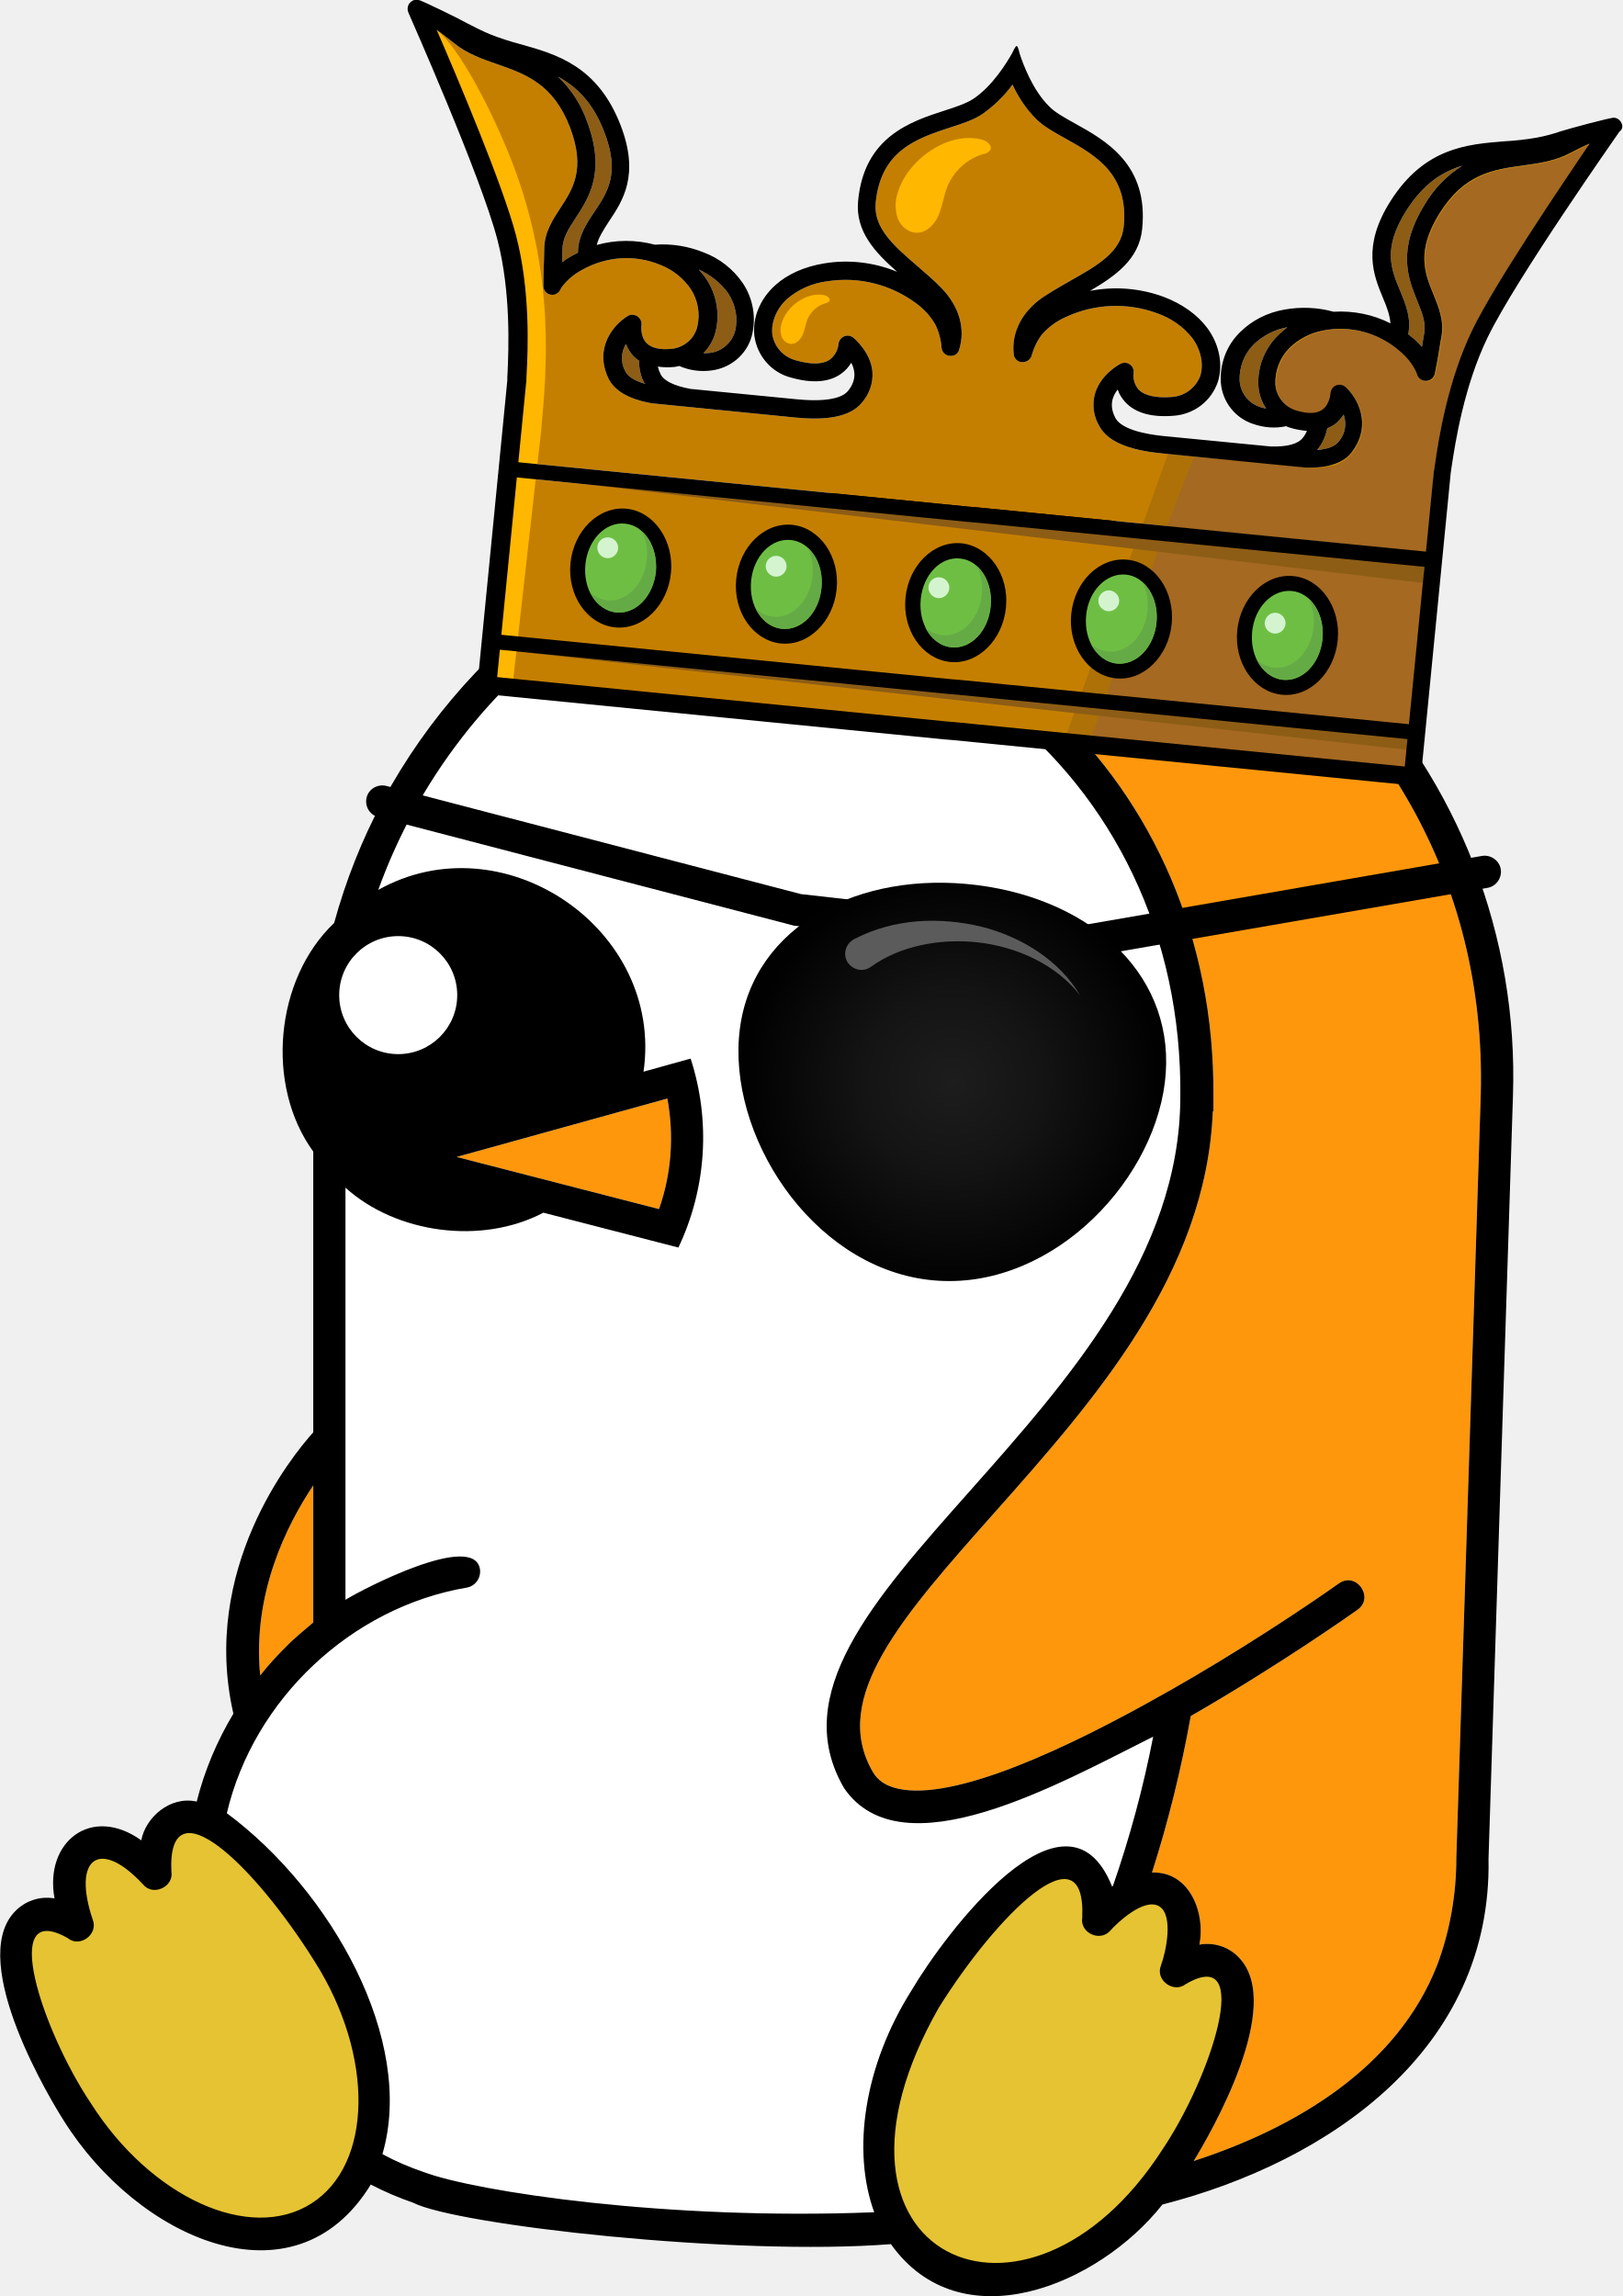
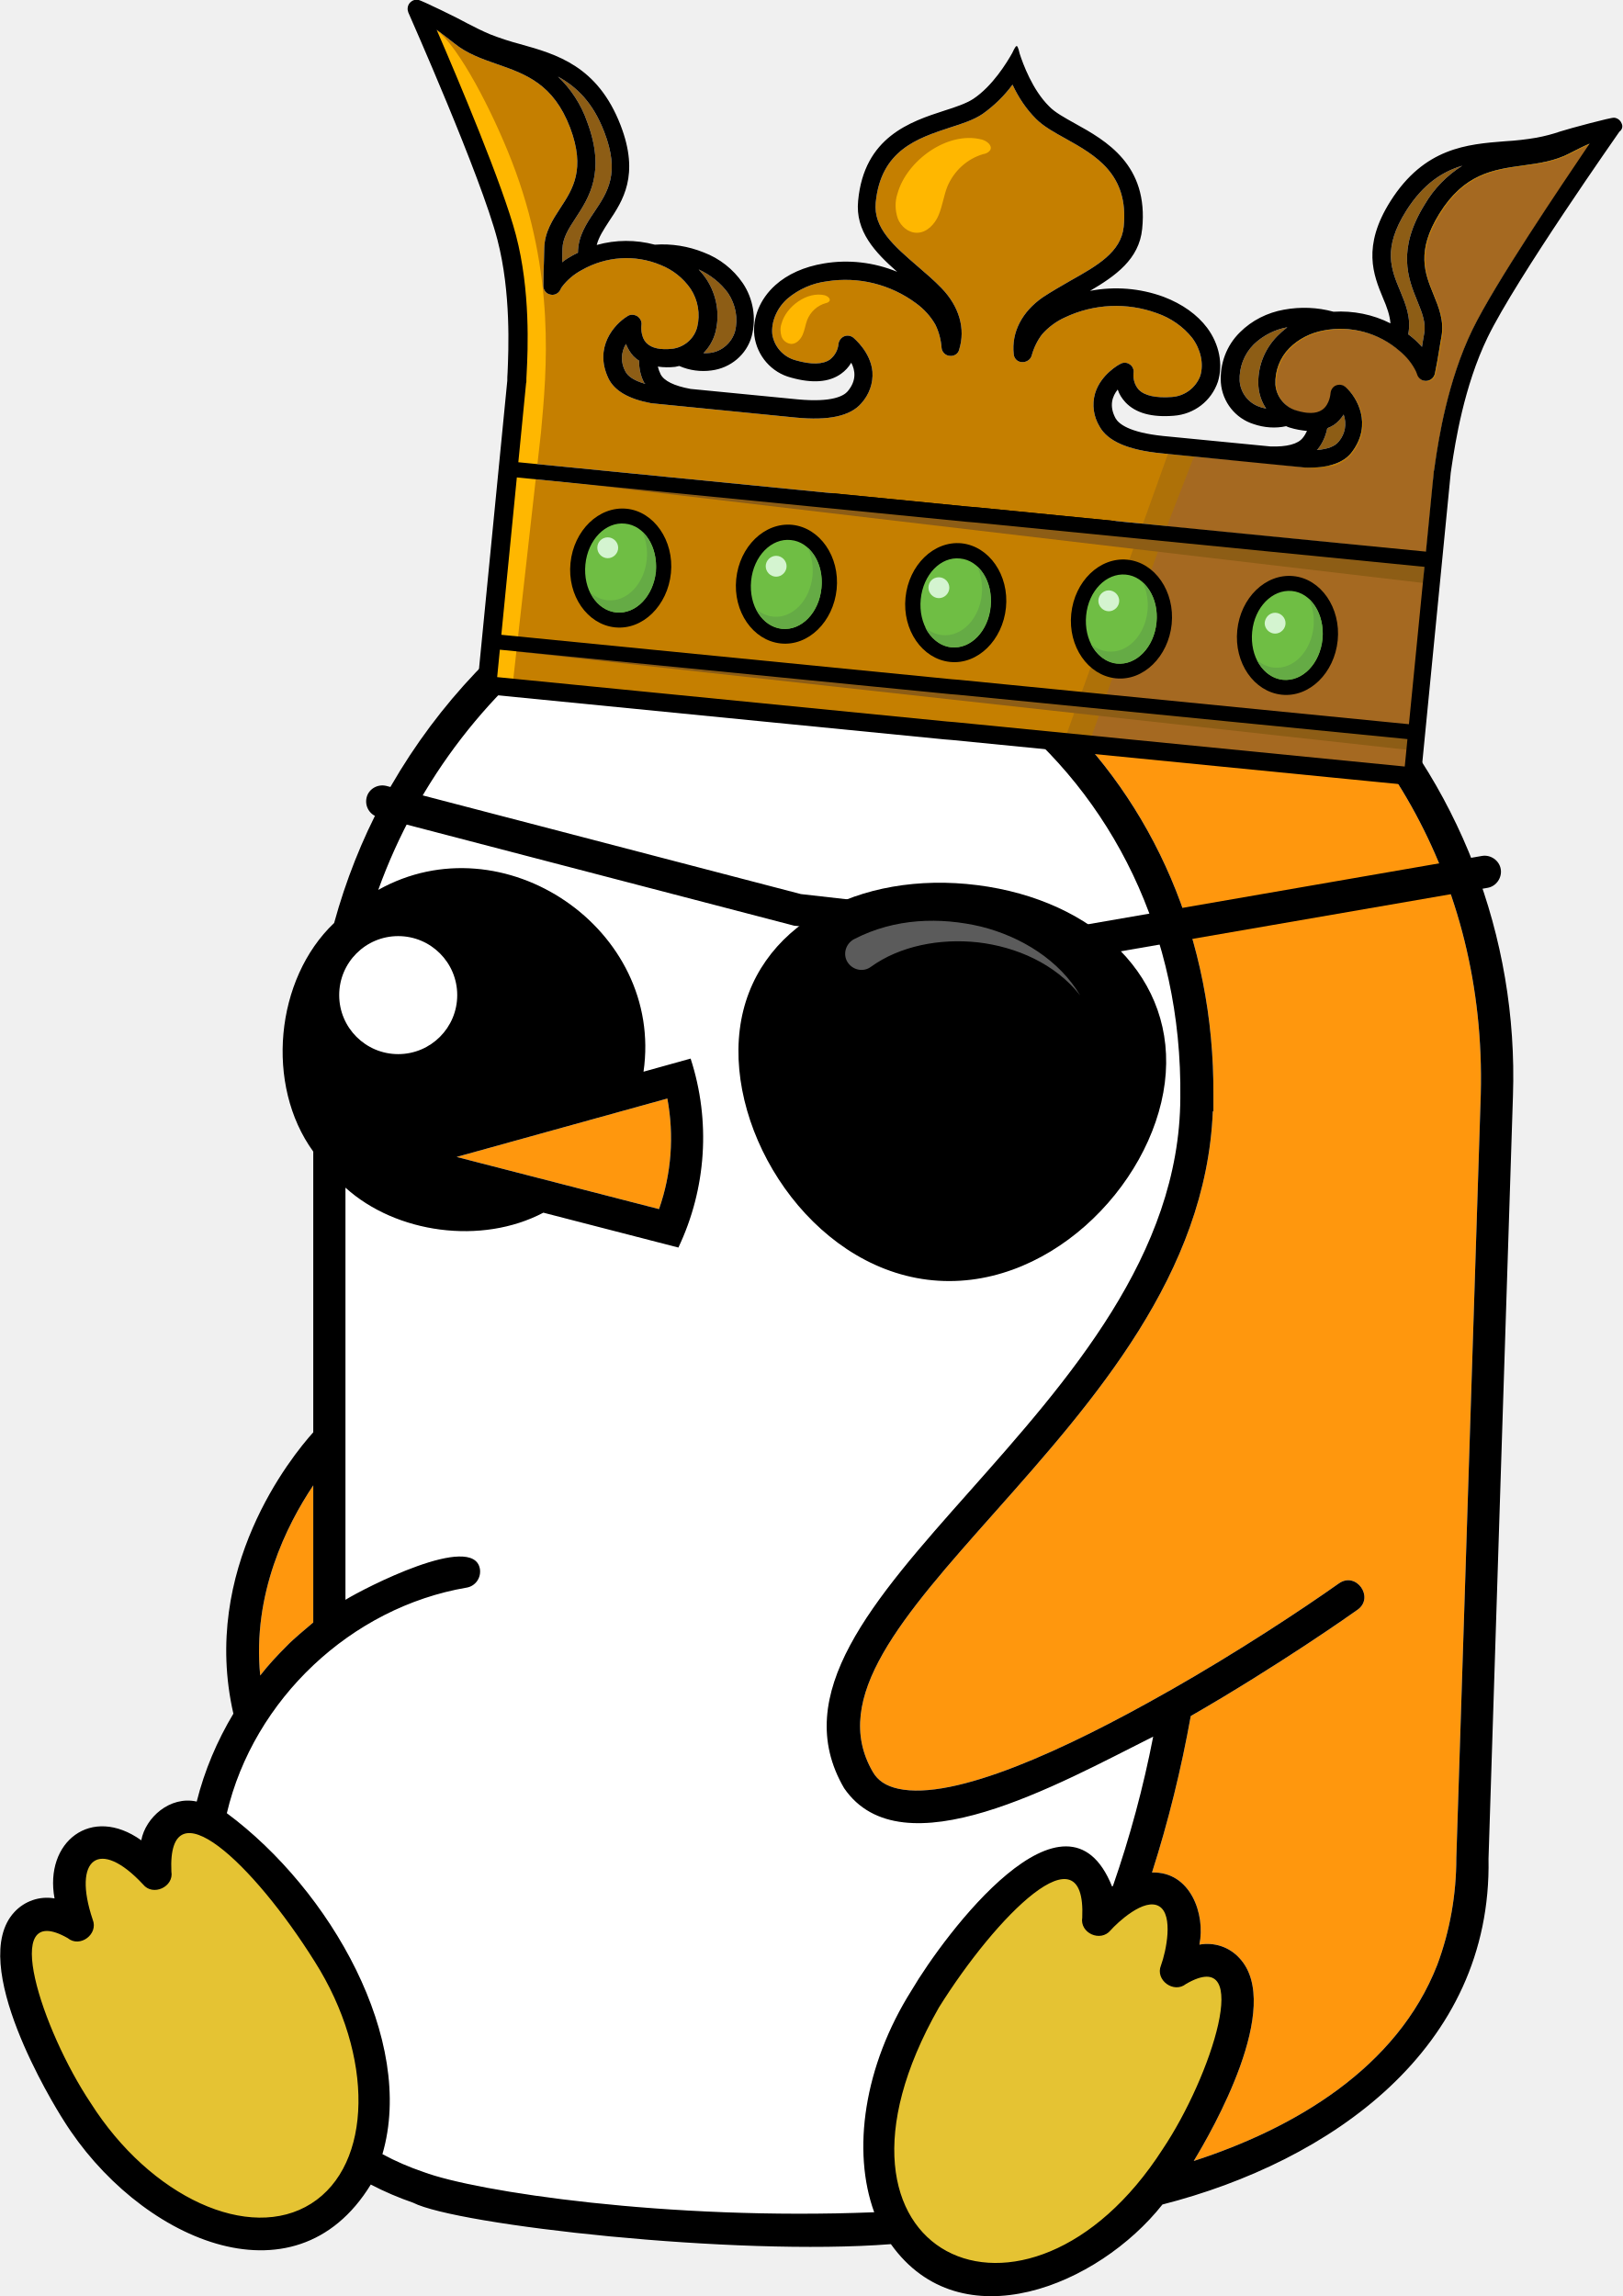
<svg xmlns="http://www.w3.org/2000/svg" version="1.1" id="CrownPatch" x="0px" y="0px" viewBox="0 0 544.3 770.4" style="enable-background:new 0 0 544.3 770.4;" xml:space="preserve">
  <style type="text/css">
	.penguin-st0{fill:#FF970D;}
	.penguin-st1{fill:#E5C333;}
	.penguin-st2{fill:#FFFFFF;}
	.penguin-st3{display:none;fill:#FFFFFF;}
	.penguin-st4{fill:#C57F00;}
	.penguin-st5{opacity:0.4;fill:#8D5D15;enable-background:new    ;}
	.penguin-st6{fill:#A56921;}
	.penguin-st7{fill:#8D5D15;}
	.penguin-st8{fill:#FFB700;}
	.penguin-st9{fill:#6FBE44;}
	.penguin-st10{fill:#65AB45;}
	.penguin-st11{fill:#D4F4D0;}
- 	.penguin-st12{fill:url(#SVGID_1_penguin);}
+ 	.penguin-st12{fill="url(#SVGID_1_penguin)";}
	.penguin-st13{fill:#5B5B5B;}
</style>
  <g id="Color_body">
    <g id="Color_body-2">
      <path class="penguin-st0" d="M496.8,367.2c-8.2,256-8.2,256.1-8.2,256.2c0,12.2-2.1,24.4-6.4,35.9c-13.5,34.6-47.8,54.8-81.7,65.8    c6.2-10.2,30.2-52,15.4-68c-3.4-3.8-8.5-5.5-13.5-4.6c2.1-10.2-3-24.6-15.9-24.2c5.5-17.2,9.8-34.7,13-52.5    c29.7-17.1,53.9-34.2,56-35.7c5.7-4.1-0.5-12.9-6.3-8.8c-12.3,8.7-33.6,22.8-56.8,36c-0.4,0.2-0.8,0.4-1.1,0.6    c-33.8,19.2-71.2,36.4-89.9,32.3c-4.1-0.9-6.9-2.7-8.6-5.7c-14.4-24.8,10-52.2,40.9-87c33.4-37.6,71-80.1,73.2-134.6h0.2    c0-0.4,0-5,0-5.2c0.8-105.9-83.4-182.5-185.4-174.3C350.1,133.4,500.6,222.2,496.8,367.2z" />
    </g>
    <g id="Color_body-3">
      <path class="penguin-st0" d="M105.1,498.4v46c-3,2.6-6.3,5.2-9,8c-3.1,3.1-6.1,6.3-8.8,9.8C84.6,534.8,96.2,511.7,105.1,498.4z" />
    </g>
    <g id="Color_body-4">
      <path class="penguin-st0" d="M153.2,388.2l70.7-19.6c2.3,12.4,1.4,25.2-2.8,37.1L153.2,388.2z" />
    </g>
  </g>
  <g id="Shape">
    <polygon class="penguin-st1" points="368.6,639 363.1,626.9 355,625.3 342.5,636.3 328,646.6 313.7,665.6 302.6,685.4 295.3,712.9    297.2,736.9 308,755.4 318.6,762.3 340.1,765 367.6,755.6 393.6,725.6 409.5,695.1 415.1,670.1 409,658.6 396.3,660.2 396.1,640.7    386.2,633.7 373.6,636.3  " />
    <polygon class="penguin-st1" points="52,628.7 40.4,619.7 31.6,618.4 24.4,625.1 24.4,636.3 21.1,643.2 8.7,645.2 5.4,650.9 5.4,663.5    25.8,708.4 43.9,730 65.5,748 87.2,749.4 107.2,743.9 121.9,725.6 125.6,695.1 118,670.1 101.5,642.4 87.3,625.1 73.9,613.4    61.1,609.8 52.5,619.2  " />
    <path class="penguin-st2" d="M293.3,742.3c-69.4,2.8-133.6-6.9-151.2-13.5c-4.7-1.6-9.4-3.6-13.8-6c11.2-38.3-17.4-88.6-52.2-114.4   c9-38.2,41.7-69.1,80.5-75.7c2.9-0.5,4.9-3.3,4.4-6.3c0,0,0,0,0,0c-2.2-12.3-38.6,6.4-45.1,10.4V398.5c17,15.4,45.7,19.3,66.4,8.4   l45.3,11.7c9.4-19.8,10.9-42.5,4.1-63.4l-15.8,4.4c6.9-47.9-47.1-84.5-89-61c13.3-36.9,37.8-68.6,70.1-90.8   c103.6-22.8,200.4,49.9,199,160.6c-0.2,52.6-37.7,94.8-70.7,132c-32.4,36.5-60.5,68.1-42.1,99.6c19.4,28.3,72-1.4,103.7-17.3   c-3.3,17-7.8,33.7-13.5,50.1c-0.1,0.1-0.2,0.1-0.3,0.2c-15.4-38.5-56.1,15.9-67.3,34.9C289.8,693.3,285.8,721.7,293.3,742.3z" />
    <circle class="penguin-st3" cx="288" cy="328.1" r="19.1" />
    <path d="M362.7,321.5l-96.3-10.9l-139.5-36.4c-2.9-0.8-4.6-3.7-3.9-6.6s3.7-4.6,6.6-3.9L268.7,300l93.6,10.6l134.9-23.4   c2.9-0.5,5.8,1.5,6.3,4.4c0.5,2.9-1.5,5.8-4.4,6.3l0,0L362.7,321.5z" />
    <path d="M452.1,224.2c-65.9-70-182.3-79.8-260.8-25.6c-26.3,18-47.9,42.2-63,70.3c-6.9,12.9-12.3,26.6-16.2,40.8   c-19.8,18.8-23.2,54.4-7,76.7v94.2c-7.3,8.1-37.9,45.9-26.8,94.4c-5.5,9.2-9.7,19.1-12.3,29.5c-9-2-17.2,5.4-18.6,13   c-16.8-12-32.6,0.6-29.1,19.5c-5-0.9-10.1,0.9-13.5,4.6c-15.9,17.2,13.1,64.5,16.5,69.8c24.7,39.6,77.4,63.6,103.1,21.6   c4.6,2.4,9.3,4.4,14.2,6.1c14.7,7.5,108,18,160.3,13.9c23.5,33,69.6,13.9,91.1-13.3c56.3-14.4,110.6-52.2,109.4-116   c0-1.5,8.2-256,8.2-256C509.4,314.2,489.4,262.4,452.1,224.2z M153.2,388.2l70.7-19.6c2.3,12.4,1.4,25.2-2.8,37.1L153.2,388.2z    M105.1,498.4v46c-3,2.6-6.3,5.2-9,8c-3.1,3.1-6.1,6.3-8.8,9.8C84.6,534.8,96.2,511.7,105.1,498.4z M104.4,739.4   c-20.7,13.1-53.9-2.1-74-33.8c-16.3-24.4-30.8-68.4-7.7-55.3c4.1,3.4,10.4-1.3,8.4-6.2c-6.9-20.5,2.2-27.6,16.9-11.8   c3.3,4.1,10.4,0.8,9.5-4.3c-1.4-30,27.5-2.7,48.1,30.2C125.6,689.8,125.1,726.3,104.4,739.4L104.4,739.4z M293.3,742.3   c-69.4,2.8-133.6-6.9-151.2-13.5c-4.7-1.6-9.4-3.6-13.8-6c11.2-38.3-17.4-88.6-52.2-114.4c9-38.2,41.7-69.1,80.5-75.7   c2.9-0.5,4.9-3.3,4.4-6.3c0,0,0,0,0,0c-2.2-12.3-38.6,6.4-45.1,10.4V398.5c17,15.4,45.7,19.3,66.4,8.4l45.3,11.7   c9.4-19.8,10.9-42.5,4.1-63.4l-15.8,4.4c6.9-47.9-47.1-84.5-89-61c13.3-36.9,37.8-68.6,70.1-90.8c103.6-22.8,200.4,49.9,199,160.6   c-0.2,52.6-37.7,94.8-70.7,132c-32.4,36.5-60.5,68.1-42.1,99.6c19.4,28.3,72-1.4,103.7-17.3c-3.3,17-7.8,33.7-13.5,50.1   c-0.1,0.1-0.2,0.1-0.3,0.2c-15.4-38.5-56.1,15.9-67.3,34.9C289.8,693.3,285.8,721.7,293.3,742.3L293.3,742.3z M390.1,721.1   c-45.6,71-122.7,36.1-75.1-47.5c19.3-30.9,49.4-61,48.1-30.2c-0.9,5.2,6.1,8.4,9.5,4.3c2.2-2.5,11.4-11.2,16.4-8   c4.7,3,2.3,14.9,0.5,19.8c-2,4.9,4.3,9.5,8.4,6.2C420.8,652.4,406.4,696.8,390.1,721.1L390.1,721.1z M496.8,367.2   c-8.2,256-8.2,256.1-8.2,256.2c0,12.2-2.1,24.4-6.4,35.9c-13.5,34.6-47.8,54.8-81.7,65.8c6.2-10.2,30.2-52,15.4-68   c-3.4-3.8-8.5-5.5-13.5-4.6c2.1-10.2-3-24.6-15.9-24.2c5.5-17.2,9.8-34.7,13-52.5c29.7-17.1,53.9-34.2,56-35.7   c5.7-4.1-0.5-12.9-6.3-8.8c-12.3,8.7-33.6,22.8-56.8,36c-0.4,0.2-0.8,0.4-1.1,0.6c-33.8,19.2-71.2,36.4-89.9,32.3   c-4.1-0.9-6.9-2.7-8.6-5.7c-14.4-24.8,10-52.2,40.9-87c33.4-37.6,71-80.1,73.2-134.6h0.2c0-0.4,0-5,0-5.2   c0.8-105.9-83.4-182.5-185.4-174.3C350.1,133.4,500.6,222.2,496.8,367.2z" />
    <circle class="penguin-st2" cx="133.6" cy="333.9" r="19.8" />
    <g id="Layer_2_1_">
      <path class="penguin-st4" d="M494,110.6c-8.4,17.3-11.4,37.1-12.5,44.6c-0.2,1.3-0.3,2.3-0.4,2.7c-0.1,0.2-0.1,0.5-0.1,0.7l-2.6,26.5    l-151-14.9l-2.5-0.2l-151-14.9l2.6-26.5c0.1-0.2,0.1-0.5,0.1-0.7c0-0.5,0-1.4,0.1-2.8c0.4-7.6,1.3-27.6-3.6-46.2    c-4.4-16.8-19.5-52.5-26.6-68.9c1.6,1.2,3.6,2.7,6,4.6c4.2,3.4,9.3,5.2,14.2,6.9c9.8,3.4,19,6.7,24.6,21.4    c5.2,13.9,0.9,20.5-3.3,26.9c-2.6,4-5.3,8.1-5.4,13.5c0,1.3-0.1,2.7-0.1,4.2c-0.1,2.6-0.2,5.5-0.2,8.4c0,1.4,0.9,2.6,2.2,2.9    c1.3,0.4,2.7-0.2,3.4-1.4l0.3-0.6c0.1-0.2,0.2-0.3,0.3-0.5c1.8-2.4,4.1-4.3,6.7-5.7c8.1-4.6,17.8-5.3,26.4-1.7    c4.1,1.6,7.6,4.4,10.1,8c2.5,3.8,3.3,8.5,2.2,12.9c-1,3.8-4.2,6.6-8.1,7.2c-4.3,0.5-7.2-0.2-8.9-1.9c-2.2-2.3-1.7-6-1.7-6    c0.2-1.2-0.4-2.3-1.4-3c-1-0.6-2.3-0.7-3.3,0c-4.4,2.7-11.3,10.4-6.4,20.8c2,4.2,6.8,7,14.4,8.4l48.4,4.8    c11.2,1.1,18.4-0.5,22.1-4.8c2.6-2.9,4-6.7,3.7-10.6c-0.6-6.6-6.1-11.1-6.4-11.4c-0.9-0.7-2.1-0.9-3.2-0.4c-1,0.5-1.7,1.5-1.8,2.6    c-0.2,2-1.2,3.8-2.8,5.1c-2.4,1.7-6.3,1.8-11.5,0.3c-4.2-1.1-7.3-4.6-7.9-8.8c-0.4-4.1,1.5-8.7,5.1-11.9c3.8-3.2,8.4-5.2,13.2-5.8    c10.6-1.7,21.4,1,30,7.4c2.6,1.9,4.8,4.3,6.4,7.1c1.2,2.4,1.9,5.1,2.1,7.8c0.1,1.4,1.3,2.6,2.7,2.7c1.5,0.2,2.9-0.7,3.2-2.1    c2.2-7,0-14.5-5.9-20.6c-2.5-2.6-5.3-5-8.1-7.4c-8-6.9-14.8-12.8-14-21.3c1.7-17.6,14-21.6,24.9-25.2c4.1-1.3,8.1-2.6,11-4.6    c3.8-2.7,7.2-6,10-9.8c2,4.3,4.6,8.2,7.9,11.5c2.5,2.5,6.1,4.5,9.9,6.6c10,5.6,21.3,11.9,19.5,29.6c-0.9,8.5-8.8,13-17.9,18.1    c-3.1,1.8-6.3,3.6-9.3,5.6c-6.9,4.8-10.5,11.7-9.7,19c0.1,1.5,1.3,2.7,2.8,2.7c1.4,0.1,2.8-0.8,3.2-2.1c0.7-2.6,1.9-5.1,3.5-7.2    c2.1-2.4,4.8-4.4,7.7-5.7c9.7-4.6,20.8-5.1,30.9-1.4c4.6,1.6,8.8,4.5,11.8,8.3c2.9,3.9,3.9,8.7,2.7,12.7c-1.5,4-5.2,6.8-9.5,7.1    c-5.3,0.4-9.2-0.4-11.2-2.5c-1.3-1.5-1.9-3.5-1.7-5.5c0.2-1.1-0.3-2.3-1.2-2.9c-0.9-0.7-2.2-0.8-3.2-0.2c-0.3,0.1-6.6,3.5-8.5,9.9    c-1.1,3.8-0.5,7.8,1.5,11.1c2.7,4.9,9.5,7.9,20.7,9l48.4,4.8c7.7,0.2,13-1.6,15.7-5.4c6.8-9.2,1.6-18.2-2.2-21.6    c-0.9-0.8-2.1-1-3.2-0.6c-1.1,0.4-1.8,1.5-1.9,2.6c0,0-0.2,3.8-2.8,5.6c-2,1.4-5.1,1.4-9.1,0.1c-3.7-1.3-6.3-4.7-6.6-8.6    c-0.2-4.5,1.5-9,4.7-12.2c3.1-3.1,7.1-5.1,11.4-5.9c9.1-1.8,18.6,0.8,25.6,6.9c2.3,1.9,4.2,4.2,5.5,6.9c0.1,0.2,0.1,0.4,0.2,0.5    l0.2,0.6c0.5,1.3,1.7,2.1,3.1,2c1.4-0.1,2.5-1.1,2.8-2.4c0.6-2.9,1.1-5.7,1.5-8.3c0.2-1.5,0.5-2.8,0.7-4.1c1-5.3-0.9-9.9-2.7-14.3    c-2.9-7.1-5.8-14.4,2-27c8.3-13.4,18-14.8,28.3-16.2c5.2-0.7,10.5-1.5,15.3-4c2.7-1.4,4.9-2.5,6.8-3.3    C523.4,62.9,501.6,95,494,110.6z" />
      <polygon class="penguin-st4" points="326.9,175.3 324.4,175.1 173.4,160.2 171.9,175.2 168.2,213 166.7,228 317.7,242.9 320.2,243.1     471.2,258 472.7,243 476.4,205.2 477.9,190.2   " />
      <polygon class="penguin-st5" points="356.7,249.5 382.2,178.6 479,188.6 475.8,258.2   " />
      <polygon class="penguin-st6" points="365,250.4 390.5,179.5 481.5,194.6 475.8,258.2   " />
      <polygon class="penguin-st7" points="474.1,251.8 165.8,217.8 474.8,244.6   " />
      <polygon class="penguin-st7" points="477.4,195.6 167.6,159.1 478.4,184.8   " />
      <path class="penguin-st7" d="M471.8,70.7c5.7-9,12.1-13.1,18.8-15.1c-5.2,3.3-9.5,7.7-12.6,13c-9.4,15.2-5.6,24.8-2.5,32.4    c1.6,3.9,3,7.4,2.3,11c-0.2,1.3-0.5,2.7-0.7,4.2c0,0.1,0,0.1,0,0.2c-1-1.1-2.1-2.2-3.2-3.1c-0.4-0.4-0.9-0.7-1.4-1.1    c0-0.1,0-0.2,0-0.2c1-5.4-0.9-9.9-2.7-14.3C466.7,90.3,463.8,83.4,471.8,70.7z" />
      <path class="penguin-st7" d="M428.5,112.8c-4.4,4.5-6.7,10.6-6.3,16.8c0.2,2.7,1.1,5.3,2.6,7.5c-0.7-0.2-1.5-0.3-2.2-0.6    c-3.8-1.3-6.4-4.7-6.7-8.7c-0.2-4.5,1.5-9,4.7-12.2l0,0c3.1-3,7-5,11.3-5.8C430.6,110.8,429.5,111.8,428.5,112.8z" />
      <path class="penguin-st7" d="M244.3,98.4L244.3,98.4c2.5,3.8,3.4,8.4,2.3,12.8c-1.1,3.8-4.4,6.7-8.3,7.2c-0.7,0.1-1.5,0.1-2.3,0.1    c1.9-1.9,3.3-4.3,4-6.9c1.6-6.1,0.5-12.5-2.9-17.8c-0.8-1.2-1.7-2.3-2.7-3.4C238.3,92.2,241.8,94.9,244.3,98.4z" />
      <path class="penguin-st7" d="M202.7,44.2c5.4,13.9,1.2,20.2-3.3,26.9c-2.7,4-5.4,8.1-5.5,13.5v0.2c-0.5,0.3-1.1,0.5-1.6,0.8    c-1.3,0.7-2.6,1.5-3.7,2.4v-0.2c0-1.5,0.1-2.9,0.1-4.3c0.1-3.7,2.1-6.8,4.4-10.3c4.5-6.9,10.2-15.5,3.9-32.3    c-2-5.8-5.4-11-9.8-15.2C193.4,29.1,198.9,34.3,202.7,44.2z" />
      <path class="penguin-st7" d="M216.5,128.8c-3.5-1-5.8-2.4-6.7-4.2c-1.6-2.9-1.5-6.4,0.2-9.2c0.6,1.5,1.4,2.9,2.5,4.1    c0.6,0.6,1.2,1.1,1.9,1.5c0,2.6,0.5,5.1,1.7,7.4C216.3,128.5,216.4,128.7,216.5,128.8z" />
      <path class="penguin-st7" d="M441.8,151c0.1-0.1,0.3-0.3,0.4-0.4c1.6-2,2.6-4.4,3.1-6.9c0.8-0.3,1.5-0.7,2.2-1.1c1.3-0.9,2.4-2.1,3.3-3.5    c1.1,3.1,0.5,6.5-1.6,9C447.9,149.8,445.4,150.7,441.8,151z" />
      <path class="penguin-st8" d="M146.5,10.1c7.5,5.7,18.6,27,25.2,44c14.8,38.1,11.7,70.4,9.8,91l-9.6,85.5l-7.4-3.5l9.4-122.9    c0.3-7.7-0.8-15.4-3.3-22.7l-11.9-35.2L146.5,10.1z" />
      <polygon class="penguin-st5" points="382,179.8 393.2,148.5 482.6,161.6 479,188.6   " />
      <path class="penguin-st9" d="M262.1,213.4c-7.9-0.8-13.5-9.2-12.6-18.8s8.1-16.8,16-16s13.5,9.2,12.6,18.8S270,214.2,262.1,213.4z" />
      <path d="M265.3,181.2c6.5,0.6,11.1,7.8,10.3,16.1s-6.7,14.4-13.3,13.7s-11.1-7.8-10.3-16.1S258.8,180.5,265.3,181.2 M265.8,176.1    c-9.3-0.9-17.7,7.3-18.8,18.2s5.6,20.6,14.9,21.6s17.7-7.3,18.8-18.2S275.1,177.1,265.8,176.1z" />
      <path class="penguin-st10" d="M271,183.8c1.4,2.9,1.9,6.2,1.6,9.4c-0.8,8.2-6.7,14.4-13.2,13.7c-2.1-0.2-4.1-1.1-5.7-2.6    c1.8,3.7,5,6.3,8.7,6.7c6.5,0.6,12.4-5.5,13.2-13.7C276.2,191.7,274.3,186.7,271,183.8z" />
      <path class="penguin-st9" d="M374.5,225.1c-7.9-0.8-13.5-9.2-12.6-18.8s8.1-16.8,16-16s13.5,9.2,12.6,18.8S382.4,225.9,374.5,225.1z" />
      <path d="M377.7,192.8c6.5,0.6,11.1,7.8,10.3,16.1s-6.7,14.4-13.3,13.7s-11.1-7.8-10.3-16.1S371.2,192.2,377.7,192.8 M378.2,187.8    c-9.3-0.9-17.7,7.3-18.8,18.2s5.6,20.6,14.9,21.6s17.7-7.3,18.8-18.2S387.5,188.7,378.2,187.8z" />
      <path class="penguin-st10" d="M383.4,195.5c1.4,2.9,1.9,6.2,1.6,9.4c-0.8,8.2-6.7,14.4-13.3,13.7c-2.1-0.2-4.1-1.1-5.7-2.6    c1.8,3.7,5,6.3,8.7,6.7c6.5,0.6,12.4-5.5,13.3-13.7C388.6,203.4,386.7,198.4,383.4,195.5z" />
      <path class="penguin-st9" d="M430.2,230.6c-7.9-0.8-13.5-9.2-12.6-18.8s8.1-16.8,16-16s13.5,9.2,12.6,18.8S438.1,231.4,430.2,230.6z" />
      <path d="M433.4,198.3c6.5,0.6,11.1,7.8,10.3,16.1s-6.7,14.4-13.3,13.7s-11.1-7.8-10.3-16.1S426.9,197.7,433.4,198.3 M433.9,193.3    c-9.3-0.9-17.7,7.3-18.8,18.2s5.6,20.6,14.9,21.6s17.7-7.3,18.8-18.2S443.2,194.2,433.9,193.3L433.9,193.3z" />
      <path class="penguin-st10" d="M439.1,200.9c1.4,2.9,1.9,6.2,1.6,9.4c-0.8,8.2-6.7,14.4-13.3,13.7c-2.1-0.2-4.1-1.1-5.7-2.6    c1.8,3.7,5,6.3,8.7,6.7c6.5,0.6,12.4-5.5,13.3-13.7C444.2,208.9,442.3,203.9,439.1,200.9z" />
      <path class="penguin-st9" d="M206.5,207.9c-7.9-0.8-13.5-9.2-12.6-18.8s8.1-16.8,16-16s13.5,9.2,12.6,18.8S214.4,208.7,206.5,207.9z" />
      <path d="M209.7,175.7c6.5,0.6,11.1,7.8,10.3,16.1s-6.7,14.4-13.3,13.7s-11.1-7.8-10.3-16.1S203.2,175,209.7,175.7 M210.2,170.7    c-9.3-0.9-17.7,7.3-18.8,18.2s5.6,20.6,14.9,21.6s17.7-7.3,18.8-18.2S219.4,171.6,210.2,170.7L210.2,170.7z" />
      <path class="penguin-st10" d="M215.4,178.3c1.4,2.9,1.9,6.2,1.6,9.4c-0.8,8.2-6.7,14.4-13.2,13.7c-2.1-0.2-4.1-1.1-5.7-2.6    c1.8,3.7,5,6.3,8.7,6.7c6.5,0.6,12.4-5.5,13.3-13.7C220.5,186.2,218.6,181.2,215.4,178.3z" />
      <path class="penguin-st9" d="M318.9,219.6c-7.9-0.8-13.5-9.2-12.6-18.8s8.1-16.8,16-16s13.5,9.2,12.6,18.8S326.8,220.4,318.9,219.6z" />
      <path d="M322.1,187.4c6.5,0.6,11.1,7.8,10.3,16.1s-6.7,14.4-13.2,13.7s-11.1-7.8-10.3-16.1S315.6,186.7,322.1,187.4 M322.6,182.3    c-9.3-0.9-17.7,7.3-18.8,18.2s5.6,20.6,14.9,21.6s17.7-7.3,18.8-18.2S331.9,183.3,322.6,182.3L322.6,182.3z" />
      <path class="penguin-st10" d="M327.8,190c1.4,2.9,1.9,6.2,1.6,9.4c-0.8,8.2-6.7,14.4-13.3,13.7c-2.1-0.2-4.1-1.1-5.7-2.6    c1.8,3.7,5,6.3,8.7,6.7c6.5,0.6,12.4-5.5,13.2-13.7C332.9,197.9,331,192.9,327.8,190z" />
      <path class="penguin-st11" d="M203.9,180.3L203.9,180.3c1.9,0,3.5,1.6,3.5,3.5v0l0,0c0,1.9-1.6,3.5-3.5,3.5h0l0,0c-1.9,0-3.5-1.6-3.5-3.5    c0,0,0,0,0,0l0,0C200.4,181.8,202,180.3,203.9,180.3C203.9,180.3,203.9,180.3,203.9,180.3z" />
      <path class="penguin-st11" d="M260.4,186.5L260.4,186.5c1.9,0,3.5,1.6,3.5,3.5c0,0,0,0,0,0l0,0c0,1.9-1.6,3.5-3.5,3.5c0,0,0,0,0,0l0,0    c-1.9,0-3.5-1.6-3.5-3.5v0l0,0C256.9,188.1,258.5,186.5,260.4,186.5L260.4,186.5z" />
      <path class="penguin-st11" d="M315,193.7L315,193.7c1.9,0,3.5,1.6,3.5,3.5c0,0,0,0,0,0l0,0c0,1.9-1.6,3.5-3.5,3.5h0l0,0    c-1.9,0-3.5-1.6-3.5-3.5l0,0l0,0C311.5,195.2,313,193.7,315,193.7L315,193.7z" />
      <path class="penguin-st11" d="M372,198.1L372,198.1c1.9,0,3.5,1.6,3.5,3.5v0c0,1.9-1.6,3.5-3.5,3.5l0,0c-1.9,0-3.5-1.6-3.5-3.5v0    C368.5,199.7,370.1,198.1,372,198.1z" />
      <path class="penguin-st11" d="M427.8,205.6L427.8,205.6c1.9,0,3.5,1.6,3.5,3.5v0c0,1.9-1.6,3.5-3.5,3.5l0,0c-1.9,0-3.5-1.6-3.5-3.5v0    C424.4,207.2,425.9,205.6,427.8,205.6z" />
      <path class="penguin-st8" d="M262.2,108.6c-0.5,1.4-0.4,2.9,0,4.3c0.5,1.4,1.8,2.4,3.3,2.5c1.7,0,3.1-1.5,3.8-3.1s0.9-3.3,1.5-4.9    c1.1-2.8,3.4-4.9,6.3-5.7c0.5-0.1,0.9-0.3,1.2-0.7c0.4-0.8-0.6-1.6-1.5-1.9C270.8,97.6,263.7,102.9,262.2,108.6z" />
      <path class="penguin-st8" d="M301.1,65c-0.9,2.7-0.8,5.6,0.1,8.3c1,2.6,3.5,4.8,6.4,4.8c3.3,0,6-2.8,7.3-5.9s1.7-6.4,2.9-9.5    c2.2-5.3,6.6-9.4,12.1-11c0.9-0.1,1.8-0.6,2.3-1.3c0.9-1.6-1.2-3.2-2.9-3.6C317.8,43.9,304.1,54,301.1,65z" />
      <path class="penguin-st6" d="M400.5,153.4c0,0,20.7,1.2,37.8,3.7h0.1c1.3,0.2,10.6,1.3,15.6-5.4c6.8-9.2,1.6-18.2-2.2-21.6    c-0.9-0.8-2.1-1-3.2-0.6c-1.1,0.4-1.8,1.5-1.9,2.6c0,0-0.2,3.8-2.8,5.6c-2,1.4-5.1,1.4-9.1,0.1c-3.7-1.3-6.3-4.7-6.6-8.6    c-0.2-4.5,1.5-9,4.7-12.2c3.1-3.1,7.1-5.1,11.4-5.9c9.1-1.8,18.6,0.8,25.6,6.9c2.3,1.9,4.2,4.2,5.5,6.9c0.1,0.2,0.1,0.4,0.2,0.5    l0.2,0.6c0.5,1.3,1.7,2.1,3.1,2c1.4-0.1,2.5-1.1,2.8-2.4c0.6-2.9,1.1-5.7,1.5-8.3c0.2-1.5,0.5-2.8,0.7-4.1c1-5.3-0.9-9.9-2.7-14.3    c-2.9-7.1-5.8-14.4,2-27c8.3-13.4,18-14.8,28.3-16.2c5.2-0.7,10.5-1.5,15.3-4c2.7-1.4,4.9-2.5,6.8-3.3    C523.5,62.9,501.6,95,494,110.6c-8.4,17.3-11.4,37.1-12.5,44.6c-0.2,1.3-0.4,2.3-0.4,2.7c-0.1,0.2-0.1,0.5-0.1,0.7l-2.6,26.5    l-86.9-8.5L400.5,153.4z" />
      <path d="M544,41.3c-0.4-1-1.4-1.7-2.4-1.8h-0.1c-1.1-0.1-14.9,3.6-18,4.6c-2.6,0.9-5.3,1.6-8,2.1c-3.5,0.6-7,1-10.6,1.2    c-12.6,1-27,2.1-38.4,20.1c-9.6,15.2-5.7,24.8-2.5,32.5c1.3,3,2.3,5.8,2.5,8.5c-5.9-3-12.5-4.3-19.1-3.9    c-5.4-1.5-11.1-1.7-16.6-0.7c-5.6,1-10.8,3.6-14.8,7.6c-4.5,4.4-6.8,10.6-6.4,16.9c0.5,6.5,4.9,12,11,13.9    c3.5,1.2,7.3,1.5,10.9,0.7c0.4,0.2,0.9,0.4,1.3,0.5c1.9,0.6,3.8,0.9,5.7,1.1c-0.4,0.8-0.8,1.6-1.4,2.3c-1.6,2.1-5.4,3.1-10.9,2.9    l-35.9-3.5c-11.7-1.2-15-4.2-16-5.9c-2.3-4.2-1.1-7.5,0.7-9.7c0.5,1.6,1.4,3,2.6,4.3c3.4,3.6,8.8,5.1,16.2,4.5    c6.8-0.5,12.6-4.9,14.8-11.4c1.8-5.8,0.5-12.6-3.6-18.1c-3.3-4.4-8.3-8-14.6-10.4c-7.9-2.9-16.4-3.6-24.7-2    c8.5-5,16.5-10.6,17.5-20.8c2.2-21.5-12.1-29.6-22.6-35.4c-3.4-1.9-6.7-3.7-8.6-5.7c-5.6-5.5-8.8-14.3-9.9-17.7c0,0-0.6-2.8-1-2.5    c-0.3-0.4-1.5,2.3-1.5,2.3c-1.8,3.2-6.6,11.1-13.1,15.4c-2.3,1.5-5.8,2.7-9.6,3.9c-11.4,3.7-27,8.8-29,30.3    c-1,10.2,5.7,17.3,13.1,23.8c-7.8-3.2-16.3-4.2-24.6-2.8c-6.6,1.1-12.2,3.6-16.3,7.3c-5.1,4.6-7.7,10.9-7,17    c0.9,6.7,5.7,12.3,12.3,14c7.1,2,12.8,1.6,16.8-1.3c1.4-1,2.5-2.2,3.4-3.7c1.3,2.5,1.9,5.9-1.2,9.6c-1.3,1.5-5.1,3.8-16.8,2.7    l-35.9-3.5c-5.5-1-9-2.7-10.1-5c-0.4-0.8-0.7-1.7-0.9-2.5c1.9,0.3,3.9,0.3,5.8,0.1c0.5-0.1,0.9-0.2,1.4-0.3    c3.4,1.5,7.2,2,10.8,1.5c6.4-0.8,11.8-5.3,13.5-11.5c1.6-6.1,0.5-12.6-3-17.8c-3.2-4.7-7.8-8.3-13.1-10.3    c-5.2-2.1-10.8-3-16.4-2.6c-6.4-1.7-13.1-1.7-19.5,0.1c0.7-2.7,2.3-5.1,4.1-7.9c4.6-6.9,10.4-15.5,3.9-32.3    c-7.7-19.9-21.5-23.8-33.7-27.2c-3.4-0.9-6.8-2-10.1-3.3c-2.6-1.1-5-2.3-7.5-3.6c-2.8-1.6-15.7-7.9-16.7-8h-0.1    c-1.1-0.1-2.1,0.4-2.8,1.3c-0.6,0.9-0.7,2-0.3,3c0.2,0.5,24.4,55,29.9,76.3c4.6,17.7,3.7,37.1,3.4,44.4c-0.1,1.2-0.1,2.1-0.1,2.7    v0.1l-10,101.9c-0.2,1.7,1.1,3.1,2.7,3.3l154,15.2l2.5,0.2l154,15.2c1.7,0.2,3.2-1,3.3-2.7l0,0l10-101.9v-0.1    c0.1-0.6,0.2-1.5,0.4-2.7c1.1-7.2,4-26.4,12-42.9c9.6-19.8,43.9-68.5,44.2-69C544.4,43.4,544.5,42.2,544,41.3z M471.8,70.7    c5.7-9,12.1-13.1,18.8-15.1c-5.2,3.3-9.5,7.7-12.6,13c-9.4,15.2-5.6,24.8-2.5,32.4c1.6,3.9,3,7.4,2.3,11c-0.2,1.3-0.5,2.7-0.7,4.2    c0,0.1,0,0.1,0,0.2c-1-1.1-2.1-2.2-3.2-3.1c-0.4-0.4-0.9-0.7-1.4-1.1c0-0.1,0-0.2,0-0.2c1-5.4-0.9-9.9-2.7-14.3    C466.7,90.3,463.8,83.4,471.8,70.7L471.8,70.7z M428.5,112.8c-4.4,4.5-6.7,10.6-6.3,16.8c0.2,2.7,1.1,5.3,2.6,7.5    c-0.7-0.2-1.5-0.3-2.2-0.6c-3.8-1.3-6.4-4.7-6.7-8.7c-0.2-4.5,1.5-9,4.7-12.2l0,0c3.1-3,7-5,11.3-5.8    C430.6,110.8,429.5,111.8,428.5,112.8z M244.3,98.4L244.3,98.4c2.5,3.8,3.4,8.4,2.3,12.8c-1.1,3.8-4.4,6.7-8.3,7.2    c-0.7,0.1-1.5,0.1-2.3,0.1c1.9-1.9,3.3-4.3,4-6.9c1.6-6.1,0.5-12.5-2.9-17.8c-0.8-1.2-1.7-2.3-2.7-3.4    C238.3,92.2,241.8,94.9,244.3,98.4z M202.7,44.2c5.4,13.9,1.2,20.2-3.3,26.9c-2.7,4-5.4,8.1-5.5,13.5v0.2    c-0.5,0.3-1.1,0.5-1.6,0.8c-1.3,0.7-2.6,1.5-3.7,2.4v-0.2c0-1.5,0.1-2.9,0.1-4.3c0.1-3.7,2.1-6.8,4.4-10.3    c4.5-6.9,10.2-15.5,3.9-32.3c-2-5.8-5.4-11-9.8-15.2C193.4,29.1,198.9,34.3,202.7,44.2L202.7,44.2z M471.3,257.2l-151-14.9    l-2.5-0.2l-151-14.9l0.9-9.2l151,14.9l2.5,0.2l151,14.9L471.3,257.2z M472.7,243l-151-14.9l-2.5-0.2l-151-14.9l5.2-52.8l151,14.9    l2.5,0.2l151,14.9L472.7,243z M494,110.6c-8.4,17.3-11.4,37.1-12.5,44.6c-0.2,1.3-0.3,2.3-0.4,2.7c-0.1,0.2-0.1,0.5-0.1,0.7    l-2.6,26.5l-151-14.9l-2.5-0.2l-151-14.9l2.6-26.5c0.1-0.2,0.1-0.5,0.1-0.7c0-0.5,0-1.4,0.1-2.8c0.4-7.6,1.3-27.6-3.6-46.2    c-4.4-16.8-19.5-52.5-26.6-68.9c1.6,1.2,3.6,2.7,6,4.6c4.2,3.4,9.3,5.2,14.2,6.9c9.8,3.4,19,6.7,24.6,21.4    c5.2,13.9,0.9,20.5-3.3,26.9c-2.6,4-5.3,8.1-5.4,13.5c0,1.3-0.1,2.7-0.1,4.2c-0.1,2.6-0.2,5.5-0.2,8.4c0,1.4,0.9,2.6,2.2,2.9    c1.3,0.4,2.7-0.2,3.4-1.4l0.3-0.6c0.1-0.2,0.2-0.3,0.3-0.5c1.8-2.4,4.1-4.3,6.7-5.7c8.1-4.6,17.8-5.3,26.4-1.7    c4.1,1.6,7.6,4.4,10.1,8c2.5,3.8,3.3,8.5,2.2,12.9c-1,3.8-4.2,6.6-8.1,7.2c-4.3,0.5-7.2-0.2-8.9-1.9c-2.2-2.3-1.7-6-1.7-6    c0.2-1.2-0.4-2.3-1.4-3c-1-0.6-2.3-0.7-3.3,0c-4.4,2.7-11.3,10.4-6.4,20.8c2,4.2,6.8,7,14.4,8.4l48.4,4.8    c11.2,1.1,18.4-0.5,22.1-4.8c2.6-2.9,4-6.7,3.7-10.6c-0.6-6.6-6.1-11.1-6.4-11.4c-0.9-0.7-2.1-0.9-3.2-0.4c-1,0.5-1.7,1.5-1.8,2.6    c-0.2,2-1.2,3.8-2.8,5.1c-2.4,1.7-6.3,1.8-11.5,0.3c-4.2-1.1-7.3-4.6-7.9-8.8c-0.4-4.1,1.5-8.7,5.1-11.9c3.8-3.2,8.4-5.2,13.2-5.8    c10.6-1.7,21.4,1,30,7.4c2.6,1.9,4.8,4.3,6.4,7.1c1.2,2.4,1.9,5.1,2.1,7.8c0.1,1.4,1.3,2.6,2.7,2.7c1.5,0.2,2.9-0.7,3.2-2.1    c2.2-7,0-14.5-5.9-20.6c-2.5-2.6-5.3-5-8.1-7.4c-8-6.9-14.8-12.8-14-21.3c1.7-17.6,14-21.6,24.9-25.2c4.1-1.3,8.1-2.6,11-4.6    c3.8-2.7,7.2-6,10-9.8c2,4.3,4.6,8.2,7.9,11.5c2.5,2.5,6.1,4.5,9.9,6.6c10,5.6,21.3,11.9,19.5,29.6c-0.9,8.5-8.8,13-17.9,18.1    c-3.1,1.8-6.3,3.6-9.3,5.6c-6.9,4.8-10.5,11.7-9.7,19c0.1,1.5,1.3,2.7,2.8,2.7c1.4,0.1,2.8-0.8,3.2-2.1c0.7-2.6,1.9-5.1,3.5-7.2    c2.1-2.4,4.8-4.4,7.7-5.7c9.7-4.6,20.8-5.1,30.9-1.4c4.6,1.6,8.8,4.5,11.8,8.3c2.9,3.9,3.9,8.7,2.7,12.7c-1.5,4-5.2,6.8-9.5,7.1    c-5.3,0.4-9.2-0.4-11.2-2.5c-1.3-1.5-1.9-3.5-1.7-5.5c0.2-1.1-0.3-2.3-1.2-2.9c-0.9-0.7-2.2-0.8-3.2-0.2c-0.3,0.1-6.6,3.5-8.5,9.9    c-1.1,3.8-0.5,7.8,1.5,11.1c2.7,4.9,9.5,7.9,20.7,9l48.4,4.8c7.7,0.2,13-1.6,15.7-5.4c6.8-9.2,1.6-18.2-2.2-21.6    c-0.9-0.8-2.1-1-3.2-0.6c-1.1,0.4-1.8,1.5-1.9,2.6c0,0-0.2,3.8-2.8,5.6c-2,1.4-5.1,1.4-9.1,0.1c-3.7-1.3-6.3-4.7-6.6-8.6    c-0.2-4.5,1.5-9,4.7-12.2c3.1-3.1,7.1-5.1,11.4-5.9c9.1-1.8,18.6,0.8,25.6,6.9c2.3,1.9,4.2,4.2,5.5,6.9c0.1,0.2,0.1,0.4,0.2,0.5    l0.2,0.6c0.5,1.3,1.7,2.1,3.1,2c1.4-0.1,2.5-1.1,2.8-2.4c0.6-2.9,1.1-5.7,1.5-8.3c0.2-1.5,0.5-2.8,0.7-4.1c1-5.3-0.9-9.9-2.7-14.3    c-2.9-7.1-5.8-14.4,2-27c8.3-13.4,18-14.8,28.3-16.2c5.2-0.7,10.5-1.5,15.3-4c2.7-1.4,4.9-2.5,6.8-3.3    C523.4,62.9,501.6,95,494,110.6L494,110.6z M216.5,128.8c-3.5-1-5.8-2.4-6.7-4.2c-1.6-2.9-1.5-6.4,0.2-9.2    c0.6,1.5,1.4,2.9,2.5,4.1c0.6,0.6,1.2,1.1,1.9,1.5c0,2.6,0.5,5.1,1.7,7.4C216.3,128.5,216.4,128.7,216.5,128.8L216.5,128.8z     M441.8,151c0.1-0.1,0.3-0.3,0.4-0.4c1.6-2,2.6-4.4,3.1-6.9c0.8-0.3,1.5-0.7,2.2-1.1c1.3-0.9,2.4-2.1,3.3-3.5    c1.1,3.1,0.5,6.5-1.6,9C447.9,149.8,445.4,150.7,441.8,151L441.8,151z" />
    </g>
    <radialGradient id="SVGID_1_penguin" cx="479.763" cy="240.517" r="69.332" gradientTransform="matrix(1 0 0 -1 -160.2409 603.4958)" gradientUnits="userSpaceOnUse">
      <stop offset="0" style="stop-color:#1D1D1D" />
      <stop offset="0.429" style="stop-color:#141414" />
      <stop offset="1" style="stop-color:#010101" />
    </radialGradient>
    <path class="penguin-st12" d="M390.8,363.3c-4.4,35-40.2,71-79.6,66.1s-67.4-49-63-84s40.3-53.4,79.7-48.4S395.2,328.3,390.8,363.3z" />
    <path class="penguin-st13" d="M286.6,315.1c13.7-7.1,28.9-7.4,42.5-4.2c13.6,3.4,26.3,11.3,33.3,23.1c-8.4-10.7-21.5-16.3-34.3-17.8   c-12.8-1.4-26.2,1.2-35.9,8.2c-2.4,1.8-5.8,1.2-7.6-1.2s-1.2-5.8,1.2-7.6C286.2,315.3,286.4,315.2,286.6,315.1z" />
  </g>
</svg>
